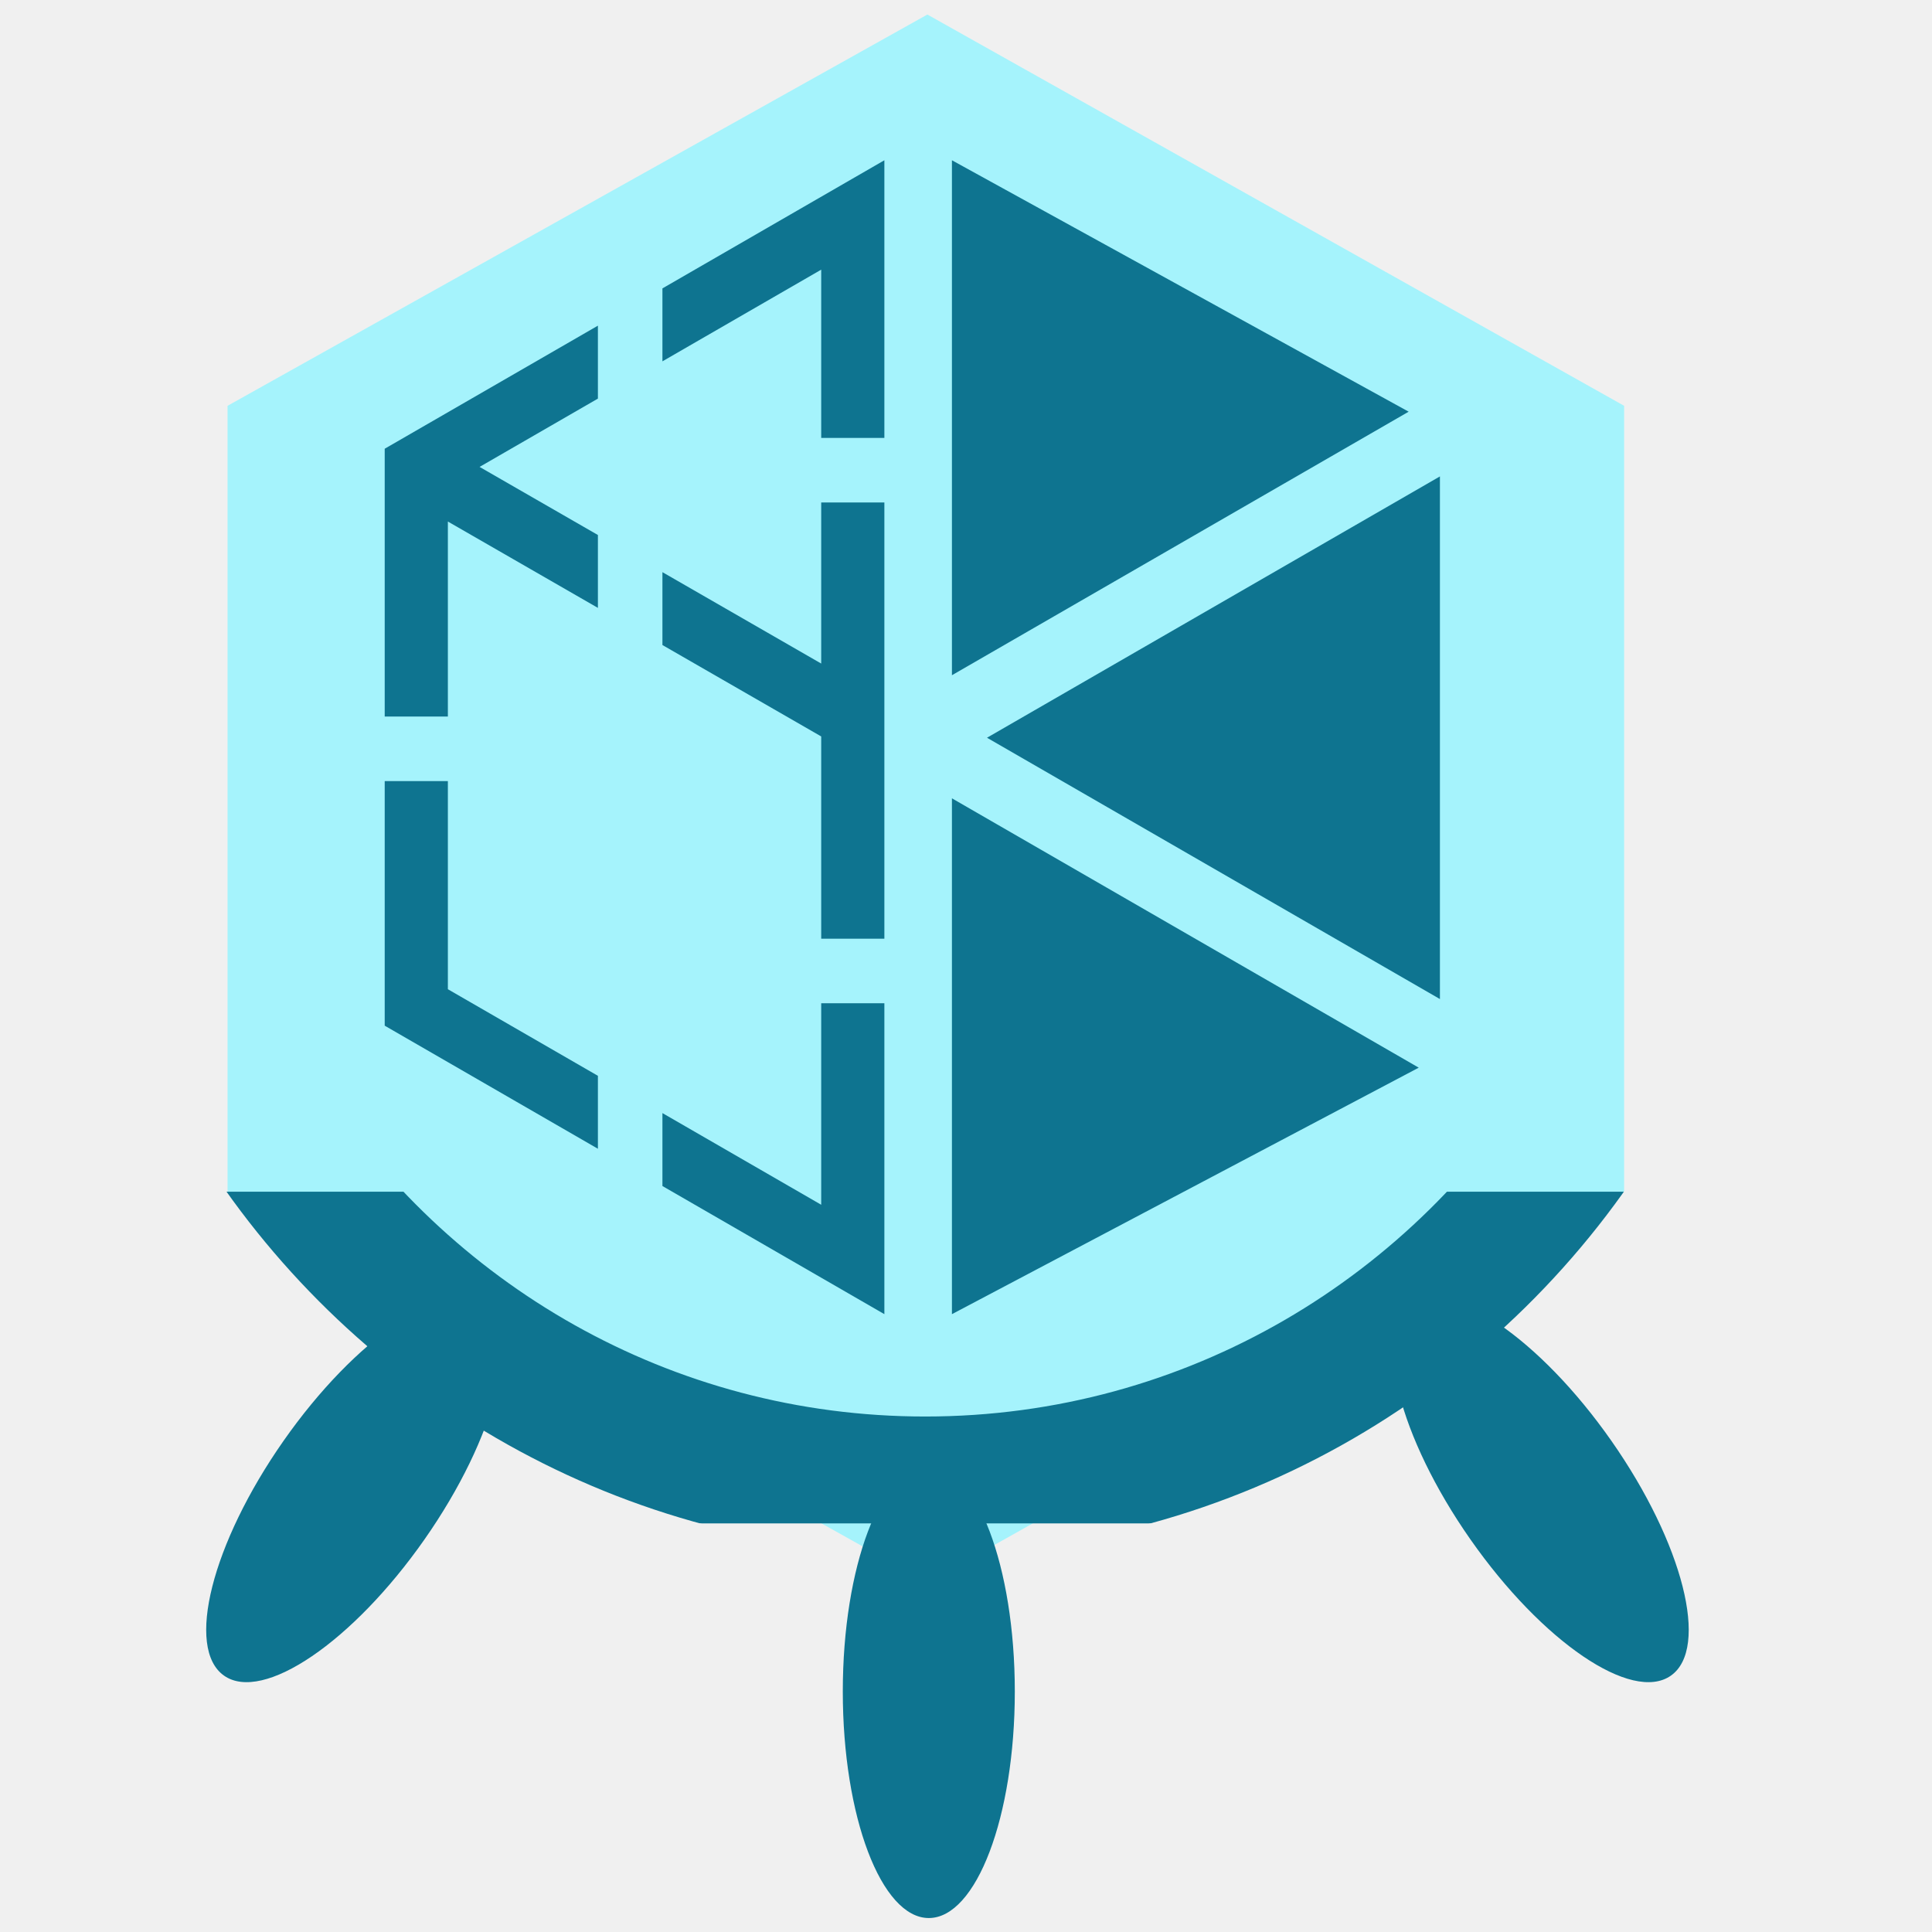
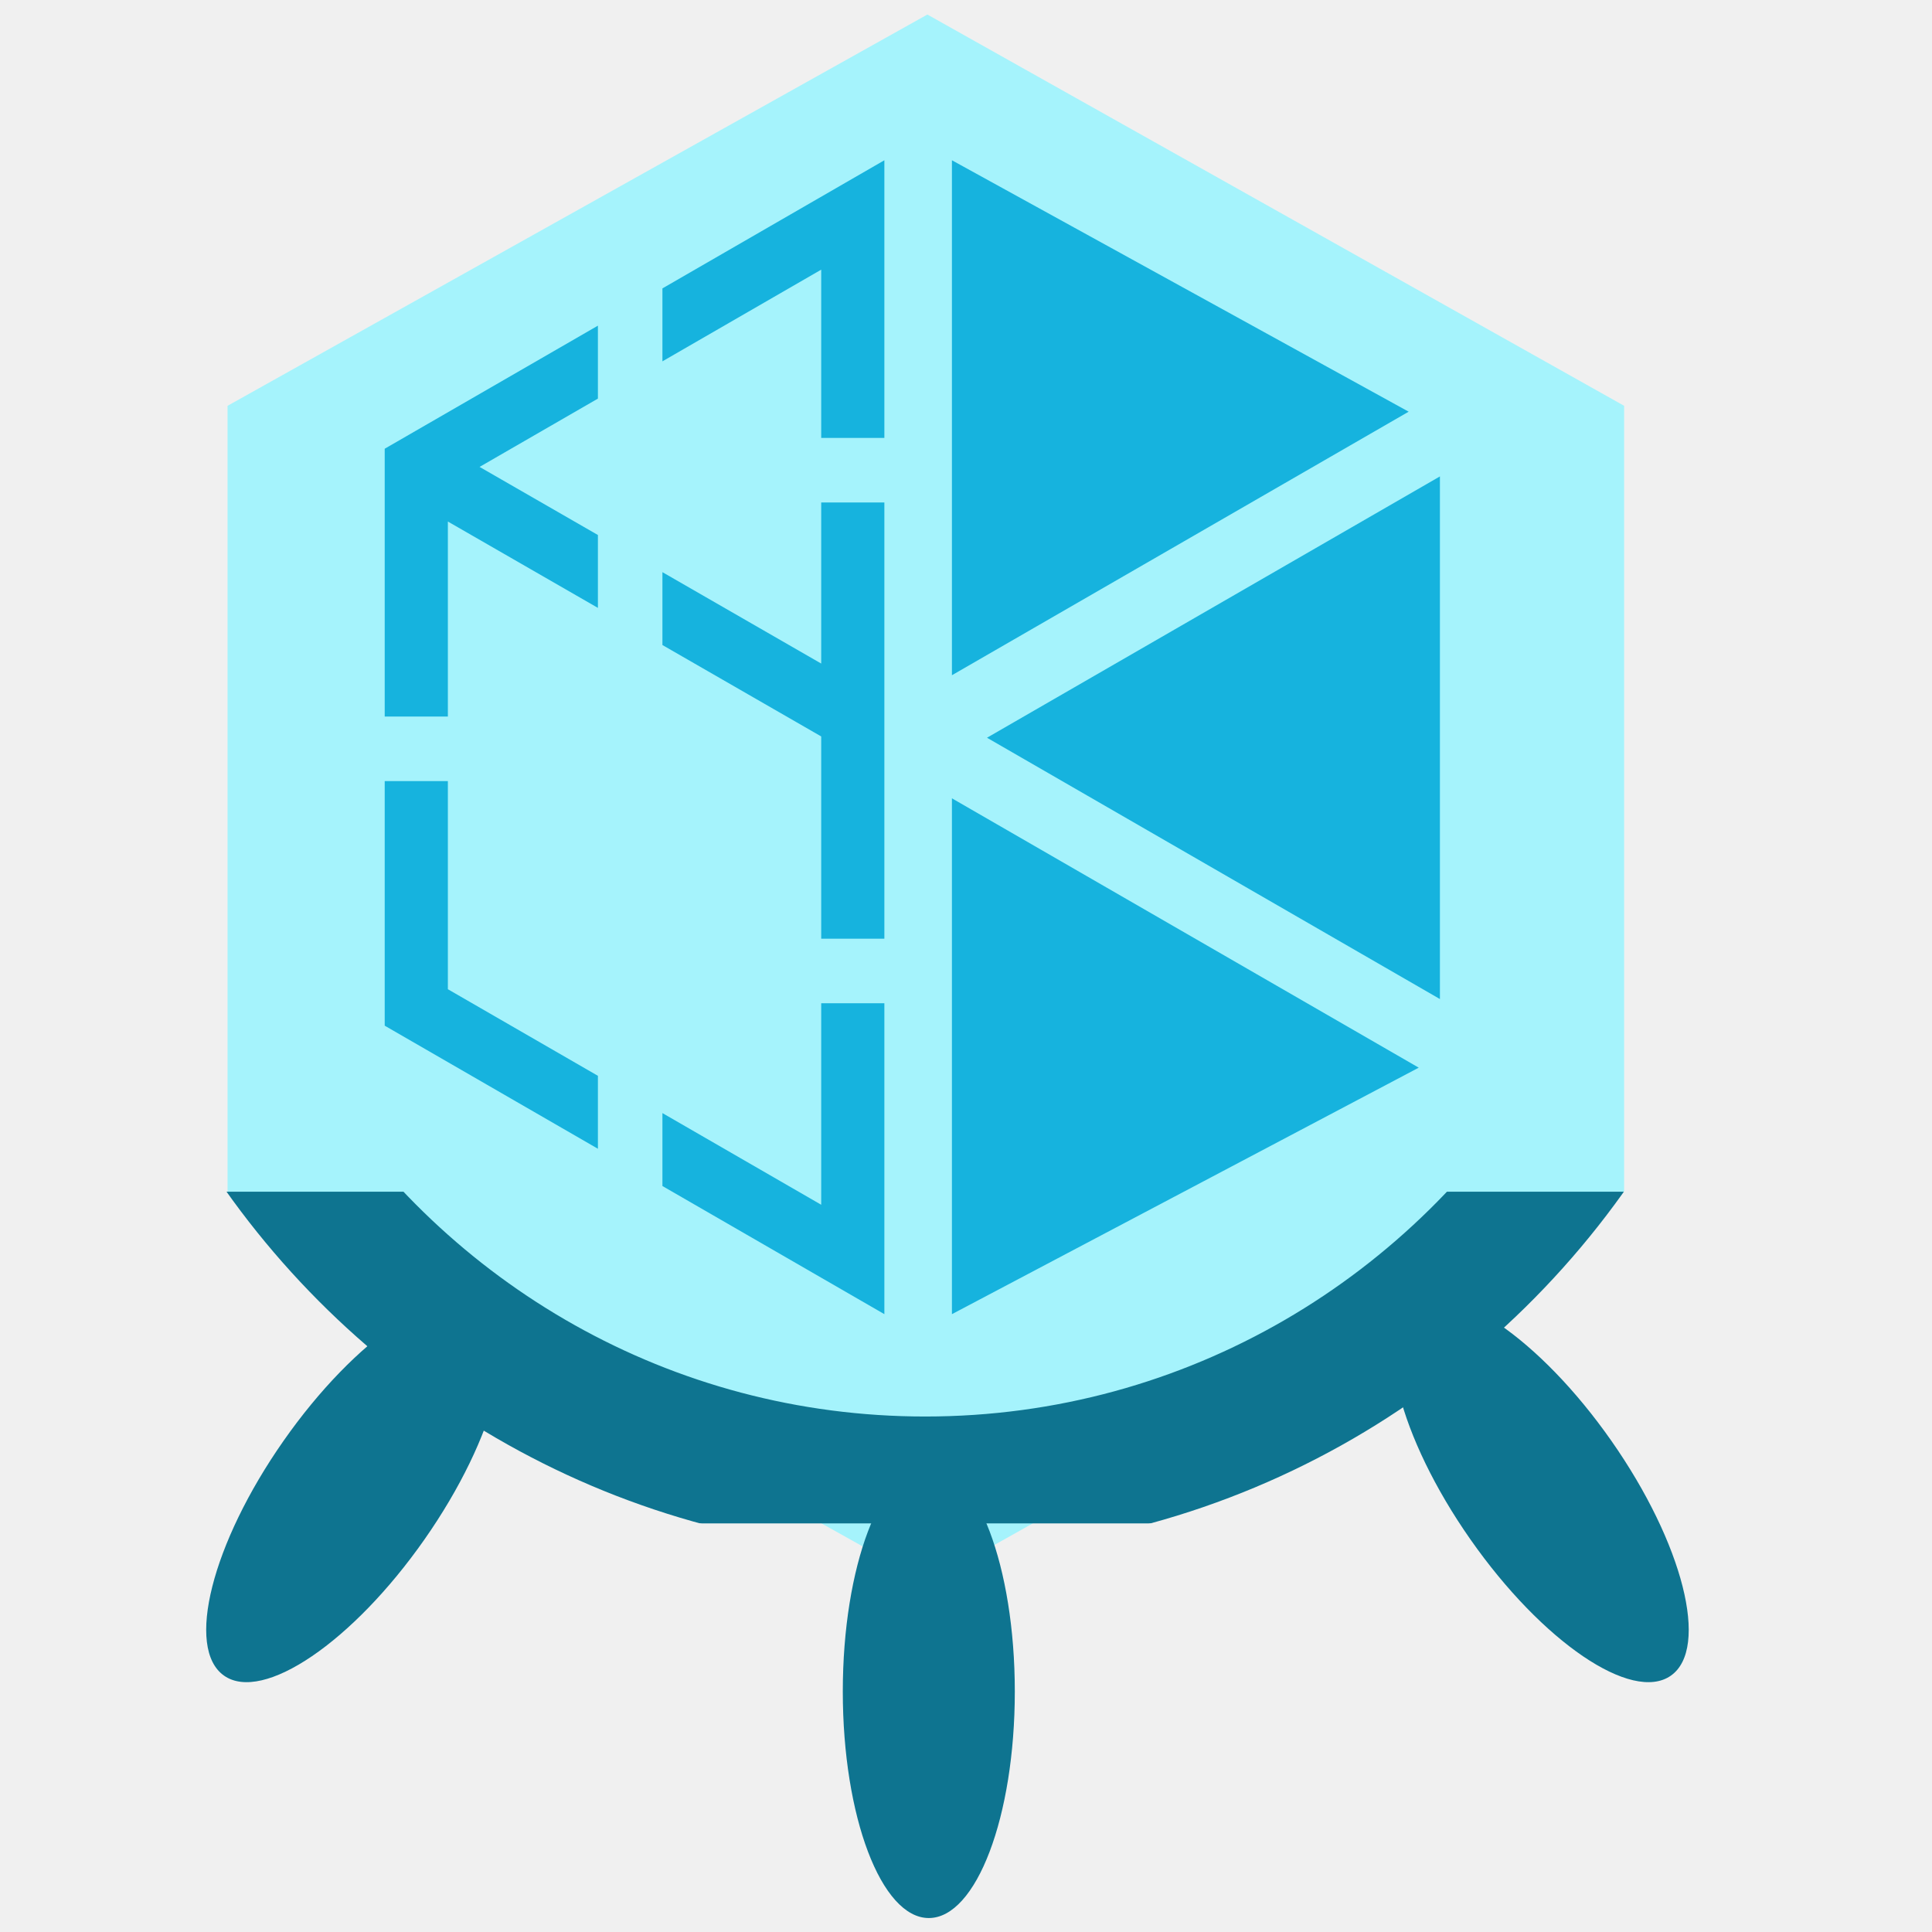
- <svg xmlns="http://www.w3.org/2000/svg" width="40" height="40" version="1.1" viewBox="0 0 40 40">
-   <defs>
+ <svg xmlns="http://www.w3.org/2000/svg" width="40" height="40" version="1.1" viewBox="0 0 40 40" id="svg372">
+   <defs id="defs316">
    <mask id="c" fill="#ffffff">
-       <path d="m0 0h313.3v159.86h-313.3z" fill="#fff" fill-rule="evenodd" />
+       <path d="m0 0h313.3v159.86h-313.3z" fill="#fff" fill-rule="evenodd" id="path313" />
    </mask>
  </defs>
  <mask id="a" fill="#ffffff">
-     <path d="m0 0h313.3v159.86h-313.3z" fill="#fff" fill-rule="evenodd" />
+     <path d="m0 0h313.3v159.86h-313.3z" fill="#fff" fill-rule="evenodd" id="path318" />
  </mask>
  <mask id="b" fill="#ffffff">
-     <path d="m0 0h313.3v159.86h-313.3z" fill="#fff" fill-rule="evenodd" />
+     <path d="m0 0h313.3v159.86h-313.3z" fill="#fff" fill-rule="evenodd" id="path321" />
  </mask>
-   <g>
-     <g transform="translate(.39981 .26785)">
-       <g transform="matrix(.49527 0 0 .49527 5.0758 3.2126)">
-         <g transform="matrix(1.7758,0,0,1.7758,-164.24,-70.425)">
-           <g transform="translate(96.564,87.836)" fill="#66ff9a" stroke-width="3.24">
-             <polygon class="st0" transform="matrix(.72255 0 0 .7031 -28.717 -125.97)" points="32.9 118.6 55.7 105.5 78.4 118.6 78.4 144.9 55.7 158 32.9 144.9" fill="#a5f3fc" />
+   <g id="g370">
+     <g transform="translate(.39981 .26785)" id="g346">
+       <g transform="matrix(.49527 0 0 .49527 5.0758 3.2126)" id="g344">
+         <g transform="matrix(1.7758,0,0,1.7758,-164.24,-70.425)" id="g342">
+           <g transform="translate(96.564,87.836)" fill="#66ff9a" stroke-width="3.24" id="g326">
+             <polygon class="st0" transform="matrix(.72255 0 0 .7031 -28.717 -125.97)" points="32.9 118.6 55.7 105.5 78.4 118.6 78.4 144.9 55.7 158 32.9 144.9" fill="#a5f3fc" id="polygon324" />
          </g>
-           <g transform="matrix(.15831 0 0 .15831 83.649 18.463)" fill="#005e20" fill-rule="evenodd">
-             <g transform="matrix(1.0777,0,0,-1.0777,-10.799,451.79)">
-               <g transform="matrix(.94489 0 0 .94489 8.6963 2.7018)" fill="#0e7490" mask="url(#c)">
-                 <path transform="rotate(35,137.93,151.55)" d="m203.46 95.688c6.936 0 12.559-14.809 12.559-33.077s-5.623-33.077-12.559-33.077-12.559 14.809-12.559 33.077 5.623 33.077 12.559 33.077z" />
-                 <path transform="matrix(-.81915 .57358 .57358 .81915 58.085 47.705)" d="m30.142 95.688c6.936 0 12.559-14.809 12.559-33.077s-5.623-33.077-12.559-33.077c-6.936 0-12.559 14.809-12.559 33.077s5.623 33.077 12.559 33.077z" />
-                 <path d="m153.24 119.95c-6.936 0-12.559-14.809-12.559-33.077s5.623-33.077 12.559-33.077c6.936 0 12.559 14.809 12.559 33.077s-5.623 33.077-12.559 33.077z" />
+           <g transform="matrix(.15831 0 0 .15831 83.649 18.463)" fill="#005e20" fill-rule="evenodd" id="g340">
+             <g transform="matrix(1.0777,0,0,-1.0777,-10.799,451.79)" id="g338">
+               <g transform="matrix(.94489 0 0 .94489 8.6963 2.7018)" fill="#0e7490" mask="url(#c)" id="g334">
+                 <path transform="rotate(35,137.93,151.55)" d="m203.46 95.688c6.936 0 12.559-14.809 12.559-33.077s-5.623-33.077-12.559-33.077-12.559 14.809-12.559 33.077 5.623 33.077 12.559 33.077z" id="path328" />
+                 <path transform="matrix(-.81915 .57358 .57358 .81915 58.085 47.705)" d="m30.142 95.688c6.936 0 12.559-14.809 12.559-33.077s-5.623-33.077-12.559-33.077c-6.936 0-12.559 14.809-12.559 33.077s5.623 33.077 12.559 33.077z" id="path330" />
+                 <path d="m153.24 119.95c-6.936 0-12.559-14.809-12.559-33.077s5.623-33.077 12.559-33.077c6.936 0 12.559 14.809 12.559 33.077s-5.623 33.077-12.559 33.077z" id="path332" />
              </g>
-               <path transform="matrix(.94489 0 0 .94489 8.6963 2.7018)" d="m251.47 173.1c-20.23-33.61-56.89-56.068-98.756-56.068-40.721 0-76.516 21.246-97.059 53.335" fill="none" mask="url(#c)" stroke="#0e7490" stroke-width="19.999" />
+               <path transform="matrix(.94489 0 0 .94489 8.6963 2.7018)" d="m251.47 173.1c-20.23-33.61-56.89-56.068-98.756-56.068-40.721 0-76.516 21.246-97.059 53.335" fill="none" mask="url(#c)" stroke="#0e7490" stroke-width="19.999" id="path336" />
            </g>
          </g>
        </g>
      </g>
    </g>
-     <g transform="matrix(.062274 0 0 .062274 -3.2088 -7.1913)">
-       <g fill="#0e7490">
-         <polygon class="cls-3" points="368.01 552.39 523.21 470.44 368.01 380.89" />
-         <polygon class="cls-3" points="368.01 168.76 368.01 339.97 519.86 252.35" />
-         <polygon class="cls-3" points="379.67 360.75 530.25 447.63 530.25 273.87" />
+     <g transform="matrix(.062274 0 0 .062274 -3.2088 -7.1913)" id="g368">
+       <g fill="#0e7490" id="g354" style="fill:#16b3de;fill-opacity:1">
+         <polygon class="cls-3" points="368.01 552.39 523.21 470.44 368.01 380.89" id="polygon348" style="fill:#16b3de;fill-opacity:1" />
+         <polygon class="cls-3" points="368.01 168.76 368.01 339.97 519.86 252.35" id="polygon350" style="fill:#16b3de;fill-opacity:1" />
+         <polygon class="cls-3" points="379.67 360.75 530.25 447.63 530.25 273.87" id="polygon352" style="fill:#16b3de;fill-opacity:1" />
      </g>
-       <g fill="#0e7490">
-         <polygon class="cls-3" points="271.76 235.61 324.55 205.13 324.55 261.08 345.55 261.08 345.55 168.76 271.76 211.36" />
-         <polygon class="cls-3" points="250.31 223.75 179.63 264.55 179.43 264.67 179.43 353.7 200.43 353.7 200.43 288.87 250.31 317.58 250.31 293.35 210.97 270.71 250.31 248" />
-         <polygon class="cls-3" points="271.76 329.93 324.55 360.32 324.55 427.57 345.55 427.57 345.55 360.29 345.55 282.54 324.55 282.54 324.55 336.09 271.76 305.7" />
-         <polygon class="cls-3" points="324.55 449.02 324.55 516.02 271.76 485.54 271.76 509.79 345.55 552.39 345.55 449.02" />
-         <polygon class="cls-3" points="250.31 473.15 200.43 444.36 200.43 375.16 179.43 375.16 179.43 456.48 250.31 497.4" />
+       <g fill="#0e7490" id="g366" style="fill:#16b3de;fill-opacity:1">
+         <polygon class="cls-3" points="271.76 235.61 324.55 205.13 324.55 261.08 345.55 261.08 345.55 168.76 271.76 211.36" id="polygon356" style="fill:#16b3de;fill-opacity:1" />
+         <polygon class="cls-3" points="250.31 223.75 179.63 264.55 179.43 264.67 179.43 353.7 200.43 353.7 200.43 288.87 250.31 317.58 250.31 293.35 210.97 270.71 250.31 248" id="polygon358" style="fill:#16b3de;fill-opacity:1" />
+         <polygon class="cls-3" points="271.76 329.93 324.55 360.32 324.55 427.57 345.55 427.57 345.55 360.29 345.55 282.54 324.55 282.54 324.55 336.09 271.76 305.7" id="polygon360" style="fill:#16b3de;fill-opacity:1" />
+         <polygon class="cls-3" points="324.55 449.02 324.55 516.02 271.76 485.54 271.76 509.79 345.55 552.39 345.55 449.02" id="polygon362" style="fill:#16b3de;fill-opacity:1" />
+         <polygon class="cls-3" points="250.31 473.15 200.43 444.36 200.43 375.16 179.43 375.16 179.43 456.48 250.31 497.4" id="polygon364" style="fill:#16b3de;fill-opacity:1" />
      </g>
    </g>
  </g>
</svg>
